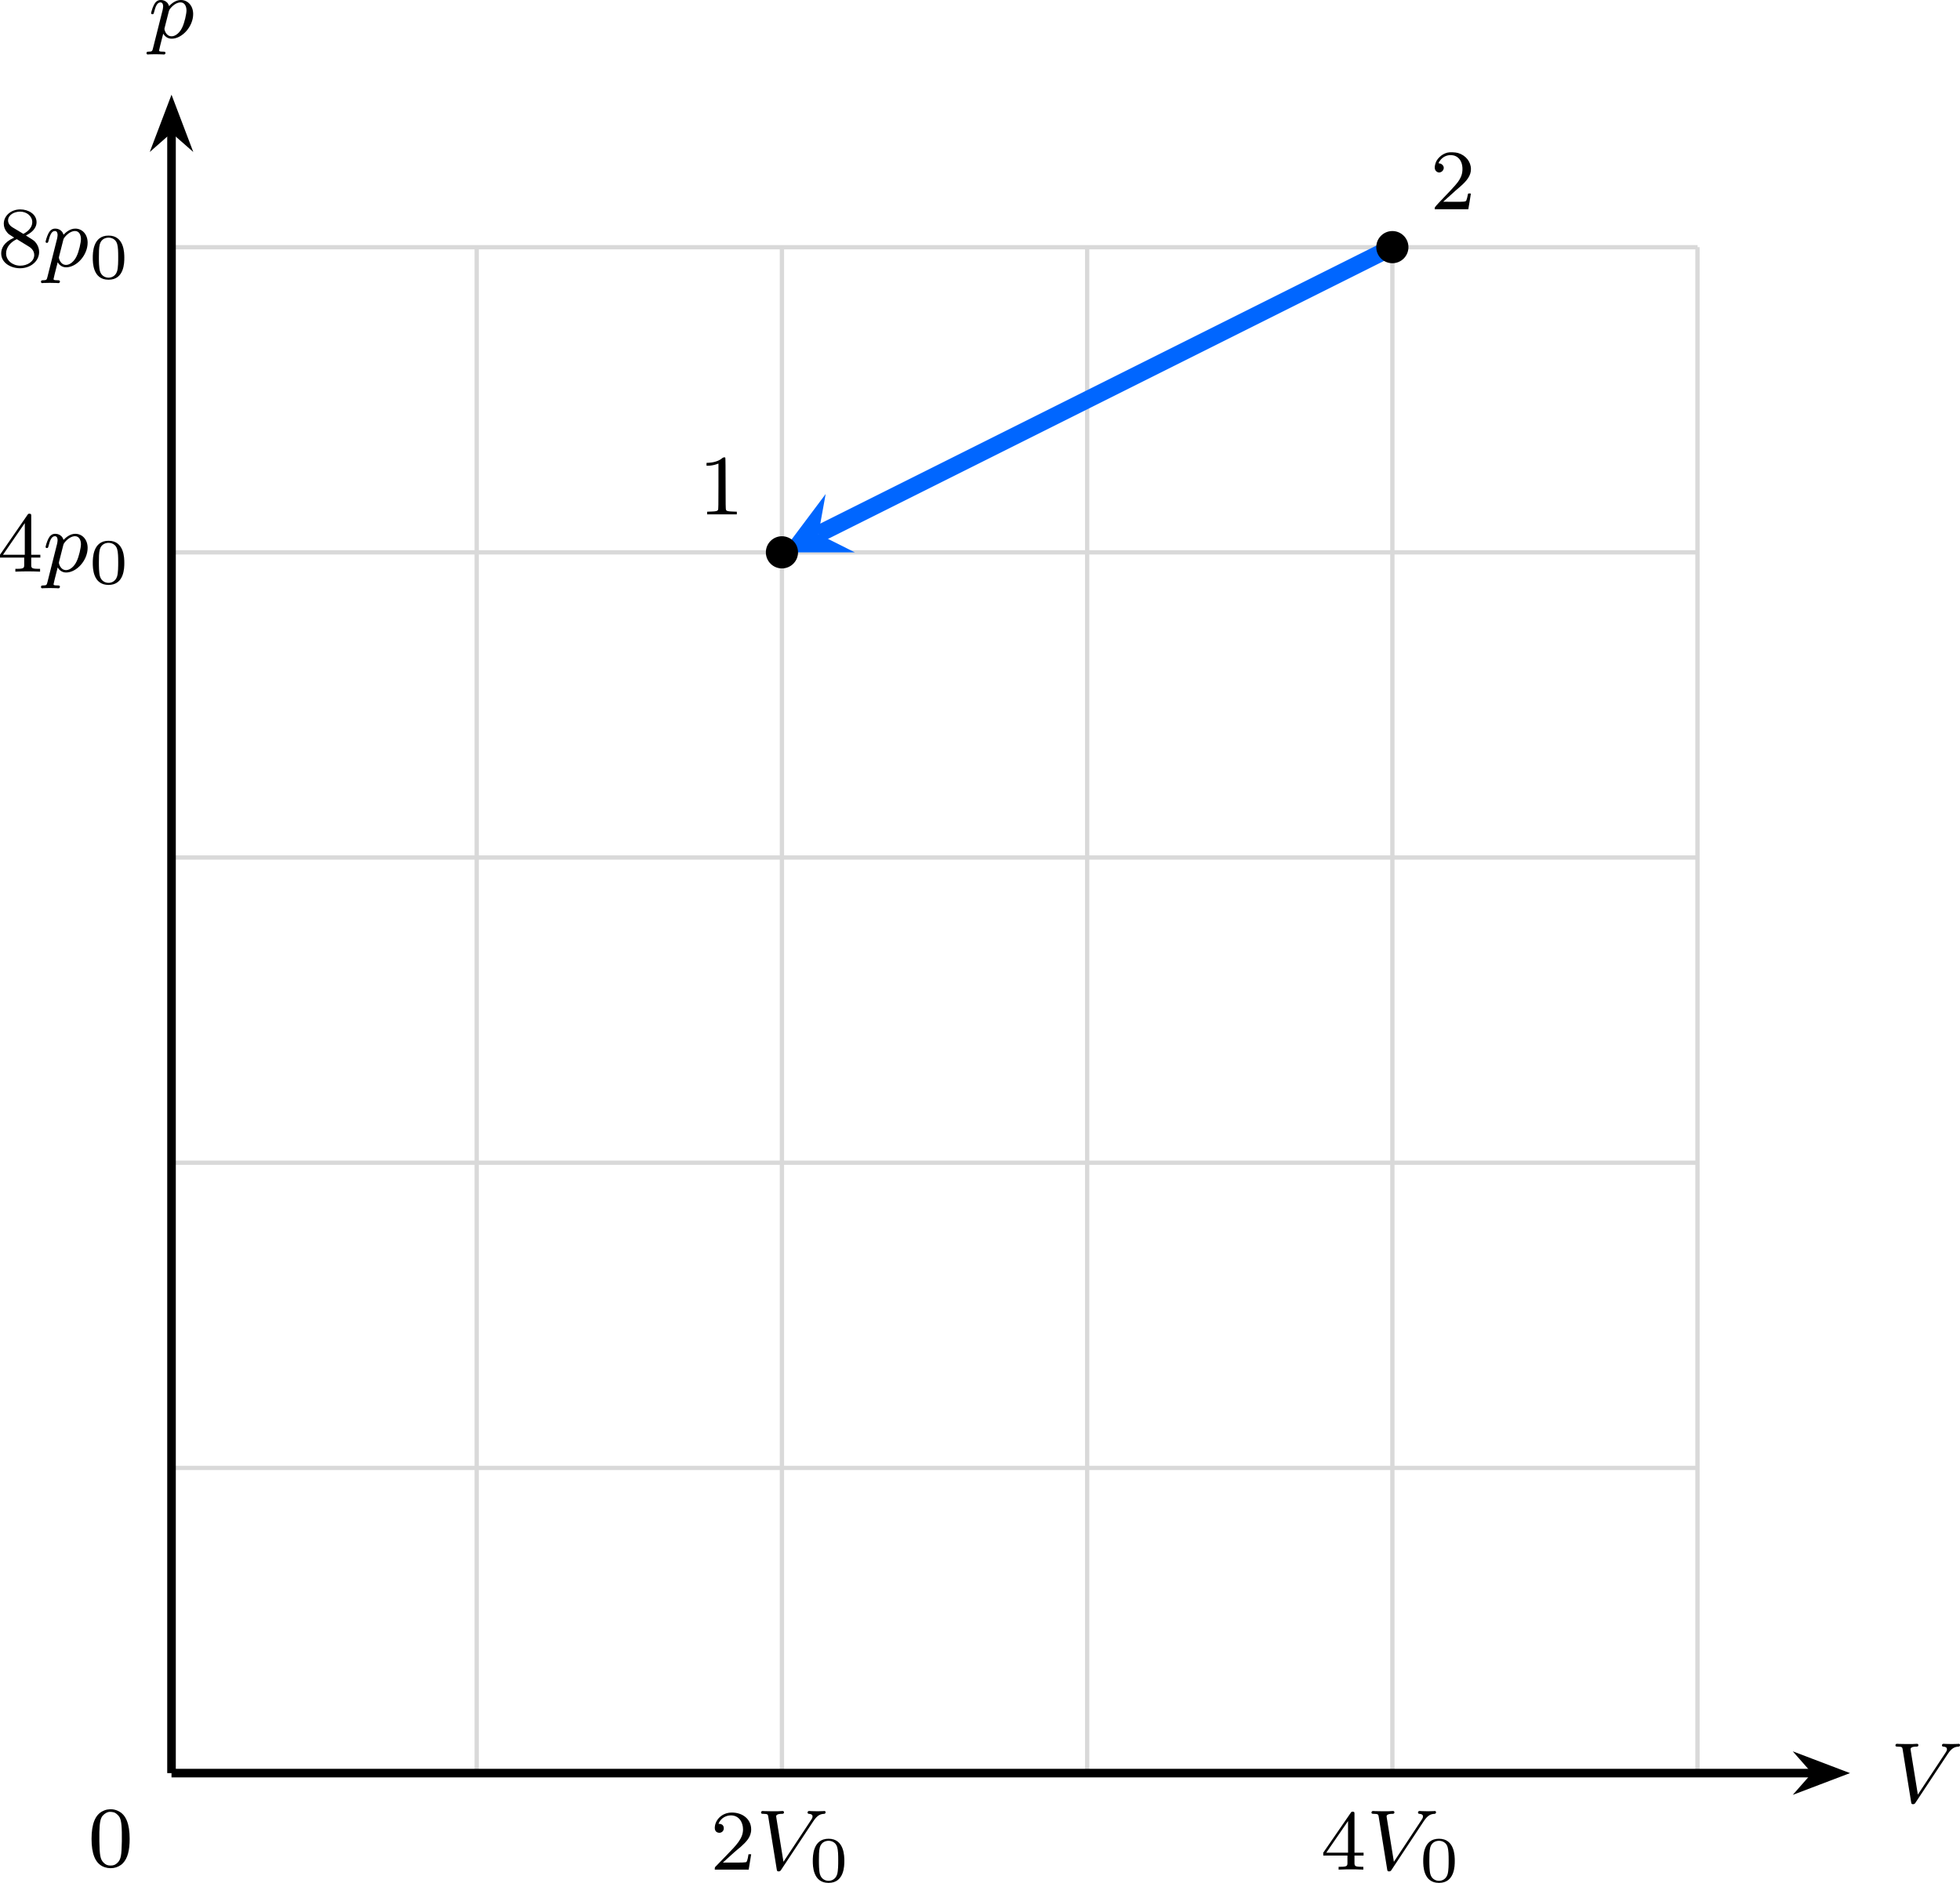
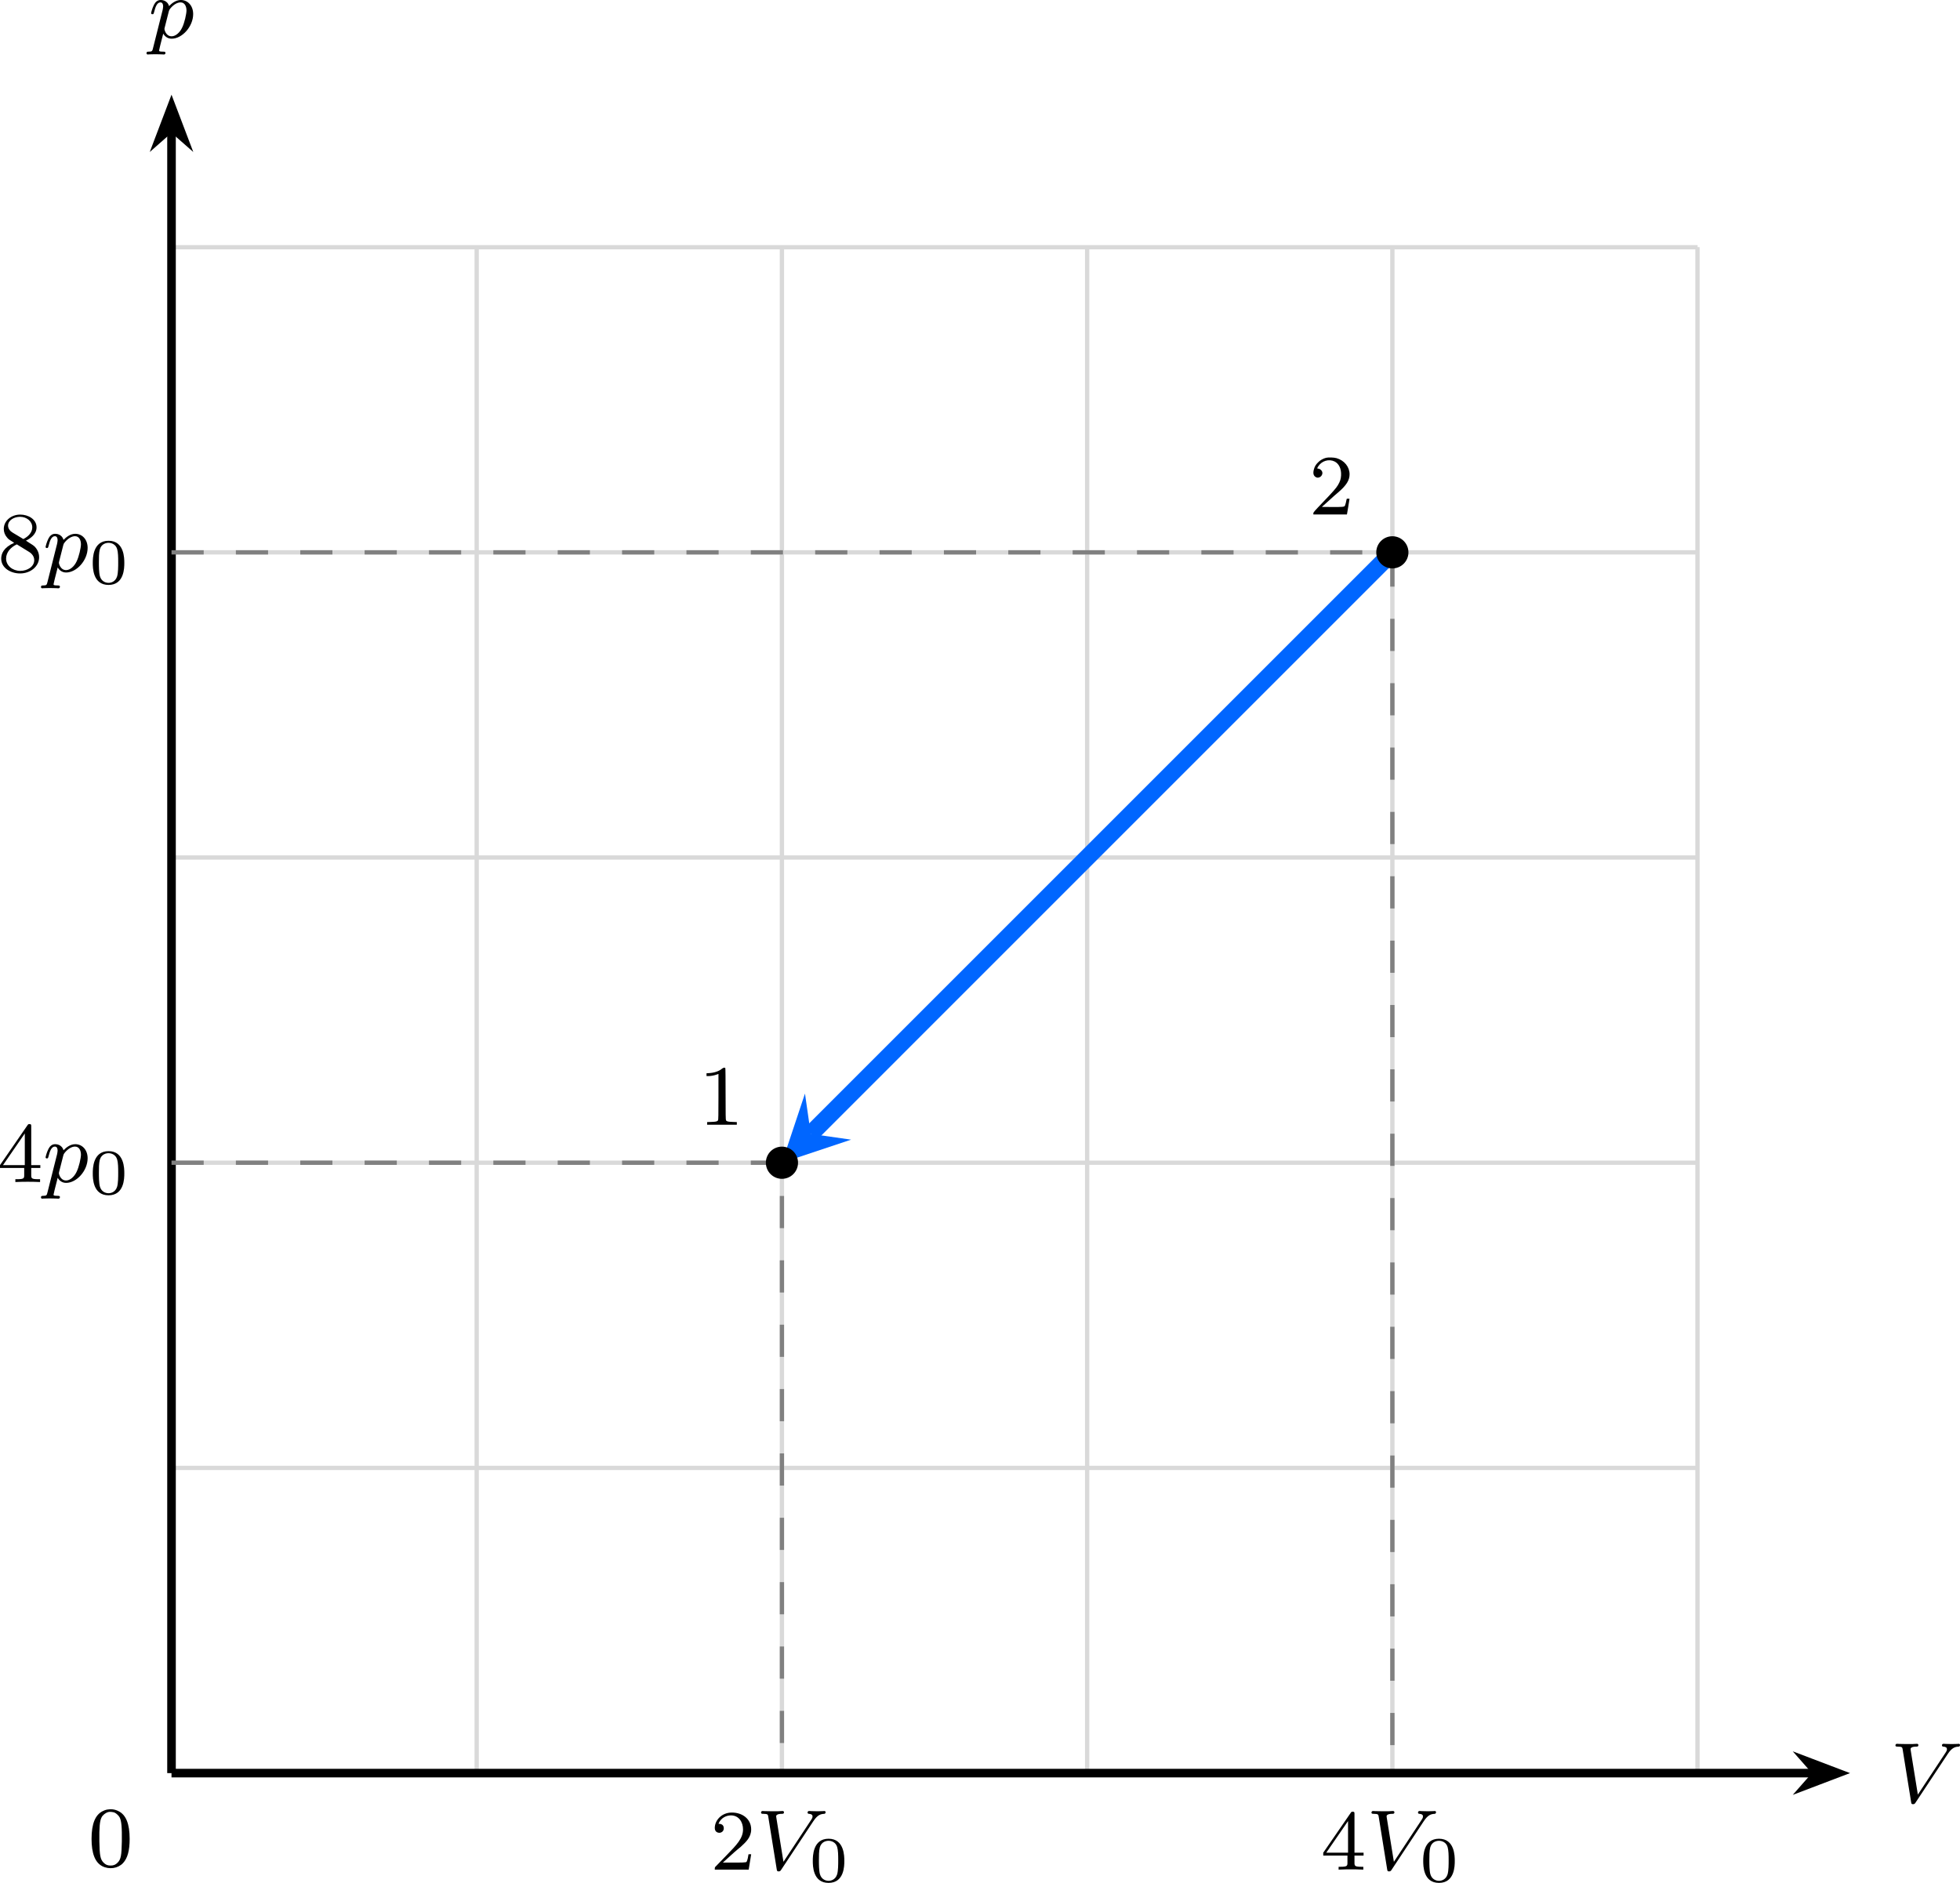
<svg xmlns="http://www.w3.org/2000/svg" xmlns:xlink="http://www.w3.org/1999/xlink" version="1.1" width="236.644pt" height="227.354pt" viewBox="-66.449 -66.773 182.034 174.888">
  <defs>
    <path id="g1-48" d="M3.288-1.907C3.288-2.343 3.288-3.975 1.823-3.975S.359-2.343 .359-1.907C.359-1.476 .359 .126 1.823 .126S3.288-1.476 3.288-1.907ZM1.823-.066C1.572-.066 1.166-.185 1.022-.681C.927-1.028 .927-1.614 .927-1.985C.927-2.385 .927-2.845 1.01-3.168C1.16-3.706 1.614-3.784 1.823-3.784C2.098-3.784 2.493-3.652 2.624-3.198C2.714-2.881 2.72-2.445 2.72-1.985C2.72-1.602 2.72-.998 2.618-.664C2.451-.143 2.02-.066 1.823-.066Z" />
    <path id="g2-50" d="M2.248-1.626C2.375-1.745 2.71-2.008 2.837-2.12C3.332-2.574 3.802-3.013 3.802-3.738C3.802-4.686 3.005-5.3 2.008-5.3C1.052-5.3 .422-4.575 .422-3.866C.422-3.475 .733-3.419 .845-3.419C1.012-3.419 1.259-3.539 1.259-3.842C1.259-4.256 .861-4.256 .765-4.256C.996-4.838 1.53-5.037 1.921-5.037C2.662-5.037 3.045-4.407 3.045-3.738C3.045-2.909 2.463-2.303 1.522-1.339L.518-.303C.422-.215 .422-.199 .422 0H3.571L3.802-1.427H3.555C3.531-1.267 3.467-.869 3.371-.717C3.324-.654 2.718-.654 2.59-.654H1.172L2.248-1.626Z" />
    <path id="g2-52" d="M3.14-5.157C3.14-5.316 3.14-5.38 2.973-5.38C2.869-5.38 2.861-5.372 2.782-5.26L.239-1.57V-1.307H2.487V-.646C2.487-.351 2.463-.263 1.849-.263H1.666V0C2.343-.024 2.359-.024 2.813-.024S3.284-.024 3.961 0V-.263H3.778C3.164-.263 3.14-.351 3.14-.646V-1.307H3.985V-1.57H3.14V-5.157ZM2.542-4.511V-1.57H.518L2.542-4.511Z" />
    <path id="g2-56" d="M2.646-2.877C3.092-3.092 3.634-3.491 3.634-4.113C3.634-4.87 2.861-5.3 2.12-5.3C1.275-5.3 .59-4.718 .59-3.969C.59-3.674 .693-3.403 .893-3.172C1.028-3.005 1.06-2.989 1.554-2.678C.566-2.24 .351-1.658 .351-1.211C.351-.335 1.235 .167 2.104 .167C3.084 .167 3.873-.494 3.873-1.339C3.873-1.841 3.602-2.176 3.475-2.311C3.339-2.439 3.332-2.447 2.646-2.877ZM1.411-3.626C1.18-3.762 .988-3.993 .988-4.272C.988-4.774 1.538-5.093 2.104-5.093C2.726-5.093 3.236-4.67 3.236-4.113C3.236-3.65 2.877-3.26 2.407-3.029L1.411-3.626ZM1.801-2.534C1.833-2.519 2.742-1.961 2.877-1.873C3.005-1.801 3.419-1.546 3.419-1.068C3.419-.454 2.774-.072 2.12-.072C1.411-.072 .805-.558 .805-1.211C.805-1.809 1.251-2.279 1.801-2.534Z" />
    <path id="g3-48" d="M1.753-5.268C1.666-5.252 1.498-5.197 1.379-5.133C.669-4.798 .327-3.945 .327-2.55C.327-1.196 .654-.367 1.315-.016C1.969 .319 2.782 .199 3.252-.303C3.674-.757 3.866-1.467 3.866-2.55C3.866-3.945 3.523-4.798 2.813-5.133C2.479-5.3 2.128-5.34 1.753-5.268ZM2.487-4.981C2.654-4.894 2.861-4.694 2.933-4.551C3.108-4.224 3.156-3.626 3.14-2.319C3.116-1.012 3.053-.669 2.766-.359C2.566-.151 2.383-.072 2.096-.072S1.626-.151 1.427-.359C1.14-.669 1.076-1.012 1.052-2.319C1.036-3.626 1.084-4.224 1.259-4.551C1.355-4.75 1.618-4.965 1.857-5.037C1.993-5.085 2.343-5.053 2.487-4.981Z" />
    <path id="g3-49" d="M2.192-5.22C1.929-4.989 1.482-4.838 1.02-4.806L.749-4.79V-4.655V-4.527H.901C1.124-4.527 1.419-4.575 1.65-4.655L1.857-4.726V-2.59C1.857-.964 1.849-.446 1.817-.414C1.737-.311 1.634-.287 1.219-.271L.805-.255V-.135V-.008H2.184H3.563V-.135V-.255L3.148-.271C2.742-.287 2.63-.311 2.558-.414C2.527-.446 2.519-1.02 2.519-2.837C2.519-4.144 2.511-5.236 2.495-5.26C2.471-5.34 2.303-5.316 2.192-5.22Z" />
    <path id="g3-50" d="M1.586-5.26C1.315-5.189 1.044-5.037 .853-4.838C.646-4.639 .526-4.439 .462-4.176C.367-3.826 .422-3.602 .63-3.475C.98-3.26 1.411-3.69 1.196-4.041C1.124-4.16 .972-4.256 .861-4.256S.757-4.296 .869-4.471C1.196-4.981 1.857-5.181 2.391-4.918C2.798-4.71 3.021-4.24 2.989-3.626C2.973-3.3 2.893-3.053 2.702-2.734C2.519-2.431 2.271-2.144 1.299-1.132C.486-.279 .414-.199 .414-.104V0H1.977H3.531L3.547-.08C3.555-.128 3.602-.414 3.658-.733C3.706-1.044 3.754-1.339 3.762-1.387C3.778-1.467 3.778-1.467 3.642-1.467C3.515-1.467 3.507-1.467 3.491-1.355C3.459-1.164 3.387-.893 3.347-.813C3.292-.701 3.14-.685 2.096-.693L1.203-.701L1.809-1.243C2.136-1.546 2.55-1.913 2.726-2.056C3.475-2.694 3.778-3.172 3.778-3.73C3.778-4.415 3.3-5.013 2.574-5.228C2.335-5.3 1.793-5.316 1.586-5.26Z" />
    <path id="g0-86" d="M5.34-4.495C5.738-5.101 6.041-5.165 6.36-5.181C6.448-5.189 6.48-5.268 6.48-5.332C6.48-5.356 6.464-5.444 6.368-5.444S6.304-5.42 5.723-5.42C5.212-5.42 4.997-5.444 4.965-5.444C4.926-5.444 4.806-5.444 4.806-5.292C4.806-5.189 4.91-5.181 4.949-5.181C5.165-5.165 5.268-5.085 5.268-4.941C5.268-4.814 5.197-4.71 5.157-4.647L2.566-.725L1.905-4.822C1.897-4.894 1.889-4.933 1.889-4.957C1.889-5.061 2.008-5.181 2.415-5.181C2.511-5.181 2.614-5.181 2.614-5.332C2.614-5.364 2.59-5.444 2.487-5.444C2.415-5.444 2.096-5.428 2.032-5.42H1.53C.813-5.42 .709-5.444 .638-5.444C.606-5.444 .486-5.444 .486-5.292C.486-5.181 .59-5.181 .709-5.181C1.116-5.181 1.124-5.109 1.156-4.91L1.937-.056C1.961 .104 1.969 .167 2.12 .167C2.256 .167 2.303 .096 2.359 .008L5.34-4.495Z" />
    <path id="g0-112" d="M.414 .964C.351 1.219 .335 1.283 .016 1.283C-.096 1.283-.191 1.283-.191 1.435C-.191 1.506-.12 1.546-.08 1.546C0 1.546 .032 1.522 .622 1.522C1.196 1.522 1.363 1.546 1.419 1.546C1.451 1.546 1.57 1.546 1.57 1.395C1.57 1.283 1.459 1.283 1.363 1.283C.98 1.283 .98 1.235 .98 1.164C.98 1.108 1.124 .542 1.363-.391C1.467-.207 1.714 .08 2.144 .08C3.124 .08 4.144-1.052 4.144-2.208C4.144-2.997 3.634-3.515 2.997-3.515C2.519-3.515 2.136-3.188 1.905-2.949C1.737-3.515 1.203-3.515 1.124-3.515C.837-3.515 .638-3.332 .51-3.084C.327-2.726 .239-2.319 .239-2.295C.239-2.224 .295-2.192 .359-2.192C.462-2.192 .47-2.224 .526-2.431C.63-2.837 .773-3.292 1.1-3.292C1.299-3.292 1.355-3.108 1.355-2.917C1.355-2.837 1.323-2.646 1.307-2.582L.414 .964ZM1.881-2.455C1.921-2.59 1.921-2.606 2.04-2.75C2.343-3.108 2.686-3.292 2.973-3.292C3.371-3.292 3.523-2.901 3.523-2.542C3.523-2.248 3.347-1.395 3.108-.925C2.901-.494 2.519-.143 2.144-.143C1.602-.143 1.474-.765 1.474-.821C1.474-.837 1.49-.925 1.498-.948L1.881-2.455Z" />
  </defs>
  <g id="page1">
    <path d="M-50.52 97.918H91.215M-50.52 69.57H91.215M-50.52 41.223H91.215M-50.52 12.875H91.215M-50.52-15.469H91.215M-50.52-43.809H91.215M-50.52 97.918V-43.817M-22.176 97.918V-43.817M6.172 97.918V-43.817M34.52 97.918V-43.817M62.867 97.918V-43.817M91.203 97.918V-43.817" stroke="#d9d9d9" fill="none" stroke-width=".399" stroke-miterlimit="10" />
    <path d="M-50.52 97.918H102.164" stroke="#000" fill="none" stroke-width=".797" stroke-miterlimit="10" />
    <path d="M104.25 97.918L101.414 96.84L102.363 97.918L101.414 98.996Z" />
    <path d="M104.25 97.918L101.414 96.84L102.363 97.918L101.414 98.996Z" stroke="#000" fill="none" stroke-width=".797" stroke-miterlimit="10" />
    <g transform="matrix(1 0 0 1 159.6258 2.7228)">
      <use x="-50.521" y="97.917" xlink:href="#g0-86" />
    </g>
    <path d="M-50.52 97.918V-54.766" stroke="#000" fill="none" stroke-width=".797" stroke-miterlimit="10" />
    <path d="M-50.52-56.855L-51.598-54.016L-50.52-54.965L-49.441-54.016Z" />
    <path d="M-50.52-56.855L-51.598-54.016L-50.52-54.965L-49.441-54.016Z" stroke="#000" fill="none" stroke-width=".797" stroke-miterlimit="10" />
    <g transform="matrix(1 0 0 1 -2.1314 -161.1755)">
      <use x="-50.521" y="97.917" xlink:href="#g0-112" />
    </g>
-     <path d="M62.867-43.817L9.559-17.164" stroke="#06f" fill="none" stroke-width="1.594" stroke-miterlimit="10" />
-     <path d="M6.172-15.469L12.945-15.469L9.559-17.164L10.234-20.887" fill="#06f" />
-     <path d="M7.668-15.469C7.668-16.297 7-16.965 6.172-16.965C5.348-16.965 4.68-16.297 4.68-15.469C4.68-14.645 5.348-13.977 6.172-13.977C7-13.977 7.668-14.645 7.668-15.469Z" />
-     <g transform="matrix(1 0 0 1 48.94147 -116.9062)">
+     <path d="M62.867-15.469L8.852 38.547" stroke="#06f" fill="none" stroke-width="1.594" stroke-miterlimit="10" />
+     <path d="M6.172 41.223L12.598 39.082L8.852 38.547L8.313 34.801" fill="#06f" />
+     <path d="M-50.52 41.223H6.172V97.918" stroke="#808080" fill="none" stroke-width=".399" stroke-miterlimit="10" stroke-dasharray="2.989 2.989" />
+     <path d="M-50.52-15.469H62.867V97.918" stroke="#808080" fill="none" stroke-width=".399" stroke-miterlimit="10" stroke-dasharray="2.989 2.989" />
+     <path d="M7.668 41.223C7.668 40.398 7 39.73 6.172 39.73C5.348 39.73 4.68 40.398 4.68 41.223C4.68 42.051 5.348 42.719 6.172 42.719C7 42.719 7.668 42.051 7.668 41.223Z" />
+     <g transform="matrix(1 0 0 1 48.94147 -60.2126)">
      <use x="-50.521" y="97.917" xlink:href="#g3-49" />
    </g>
-     <path d="M64.359-43.817C64.359-44.641 63.691-45.313 62.867-45.313S61.371-44.641 61.371-43.817C61.371-42.992 62.043-42.324 62.867-42.324S64.359-42.992 64.359-43.817Z" />
-     <g transform="matrix(1 0 0 1 116.9062 -145.253)">
+     <path d="M64.359-15.469C64.359-16.297 63.691-16.965 62.867-16.965S61.371-16.297 61.371-15.469C61.371-14.645 62.043-13.977 62.867-13.977S64.359-14.645 64.359-15.469Z" />
+     <g transform="matrix(1 0 0 1 105.6351 -116.9062)">
      <use x="-50.521" y="97.917" xlink:href="#g3-50" />
    </g>
-     <g transform="matrix(1 0 0 1 -16.1672 -111.5939)">
+     <g transform="matrix(1 0 0 1 -16.1672 -54.9003)">
      <use x="-50.521" y="97.917" xlink:href="#g2-52" />
      <use x="-46.287" y="97.917" xlink:href="#g0-112" />
      <use x="-42.024" y="99.024" xlink:href="#g1-48" />
    </g>
-     <g transform="matrix(1 0 0 1 -16.1672 -139.9407)">
+     <g transform="matrix(1 0 0 1 -16.1672 -111.5939)">
      <use x="-50.521" y="97.917" xlink:href="#g2-56" />
      <use x="-46.287" y="97.917" xlink:href="#g0-112" />
      <use x="-42.024" y="99.024" xlink:href="#g1-48" />
    </g>
    <g transform="matrix(1 0 0 1 50.03513 8.9648)">
      <use x="-50.521" y="97.917" xlink:href="#g2-50" />
      <use x="-46.287" y="97.917" xlink:href="#g0-86" />
      <use x="-41.355" y="99.024" xlink:href="#g1-48" />
    </g>
    <g transform="matrix(1 0 0 1 106.7287 8.9648)">
      <use x="-50.521" y="97.917" xlink:href="#g2-52" />
      <use x="-46.287" y="97.917" xlink:href="#g0-86" />
      <use x="-41.355" y="99.024" xlink:href="#g1-48" />
    </g>
    <g transform="matrix(1 0 0 1 -7.7521 8.6598)">
      <use x="-50.521" y="97.917" xlink:href="#g3-48" />
    </g>
  </g>
</svg>
